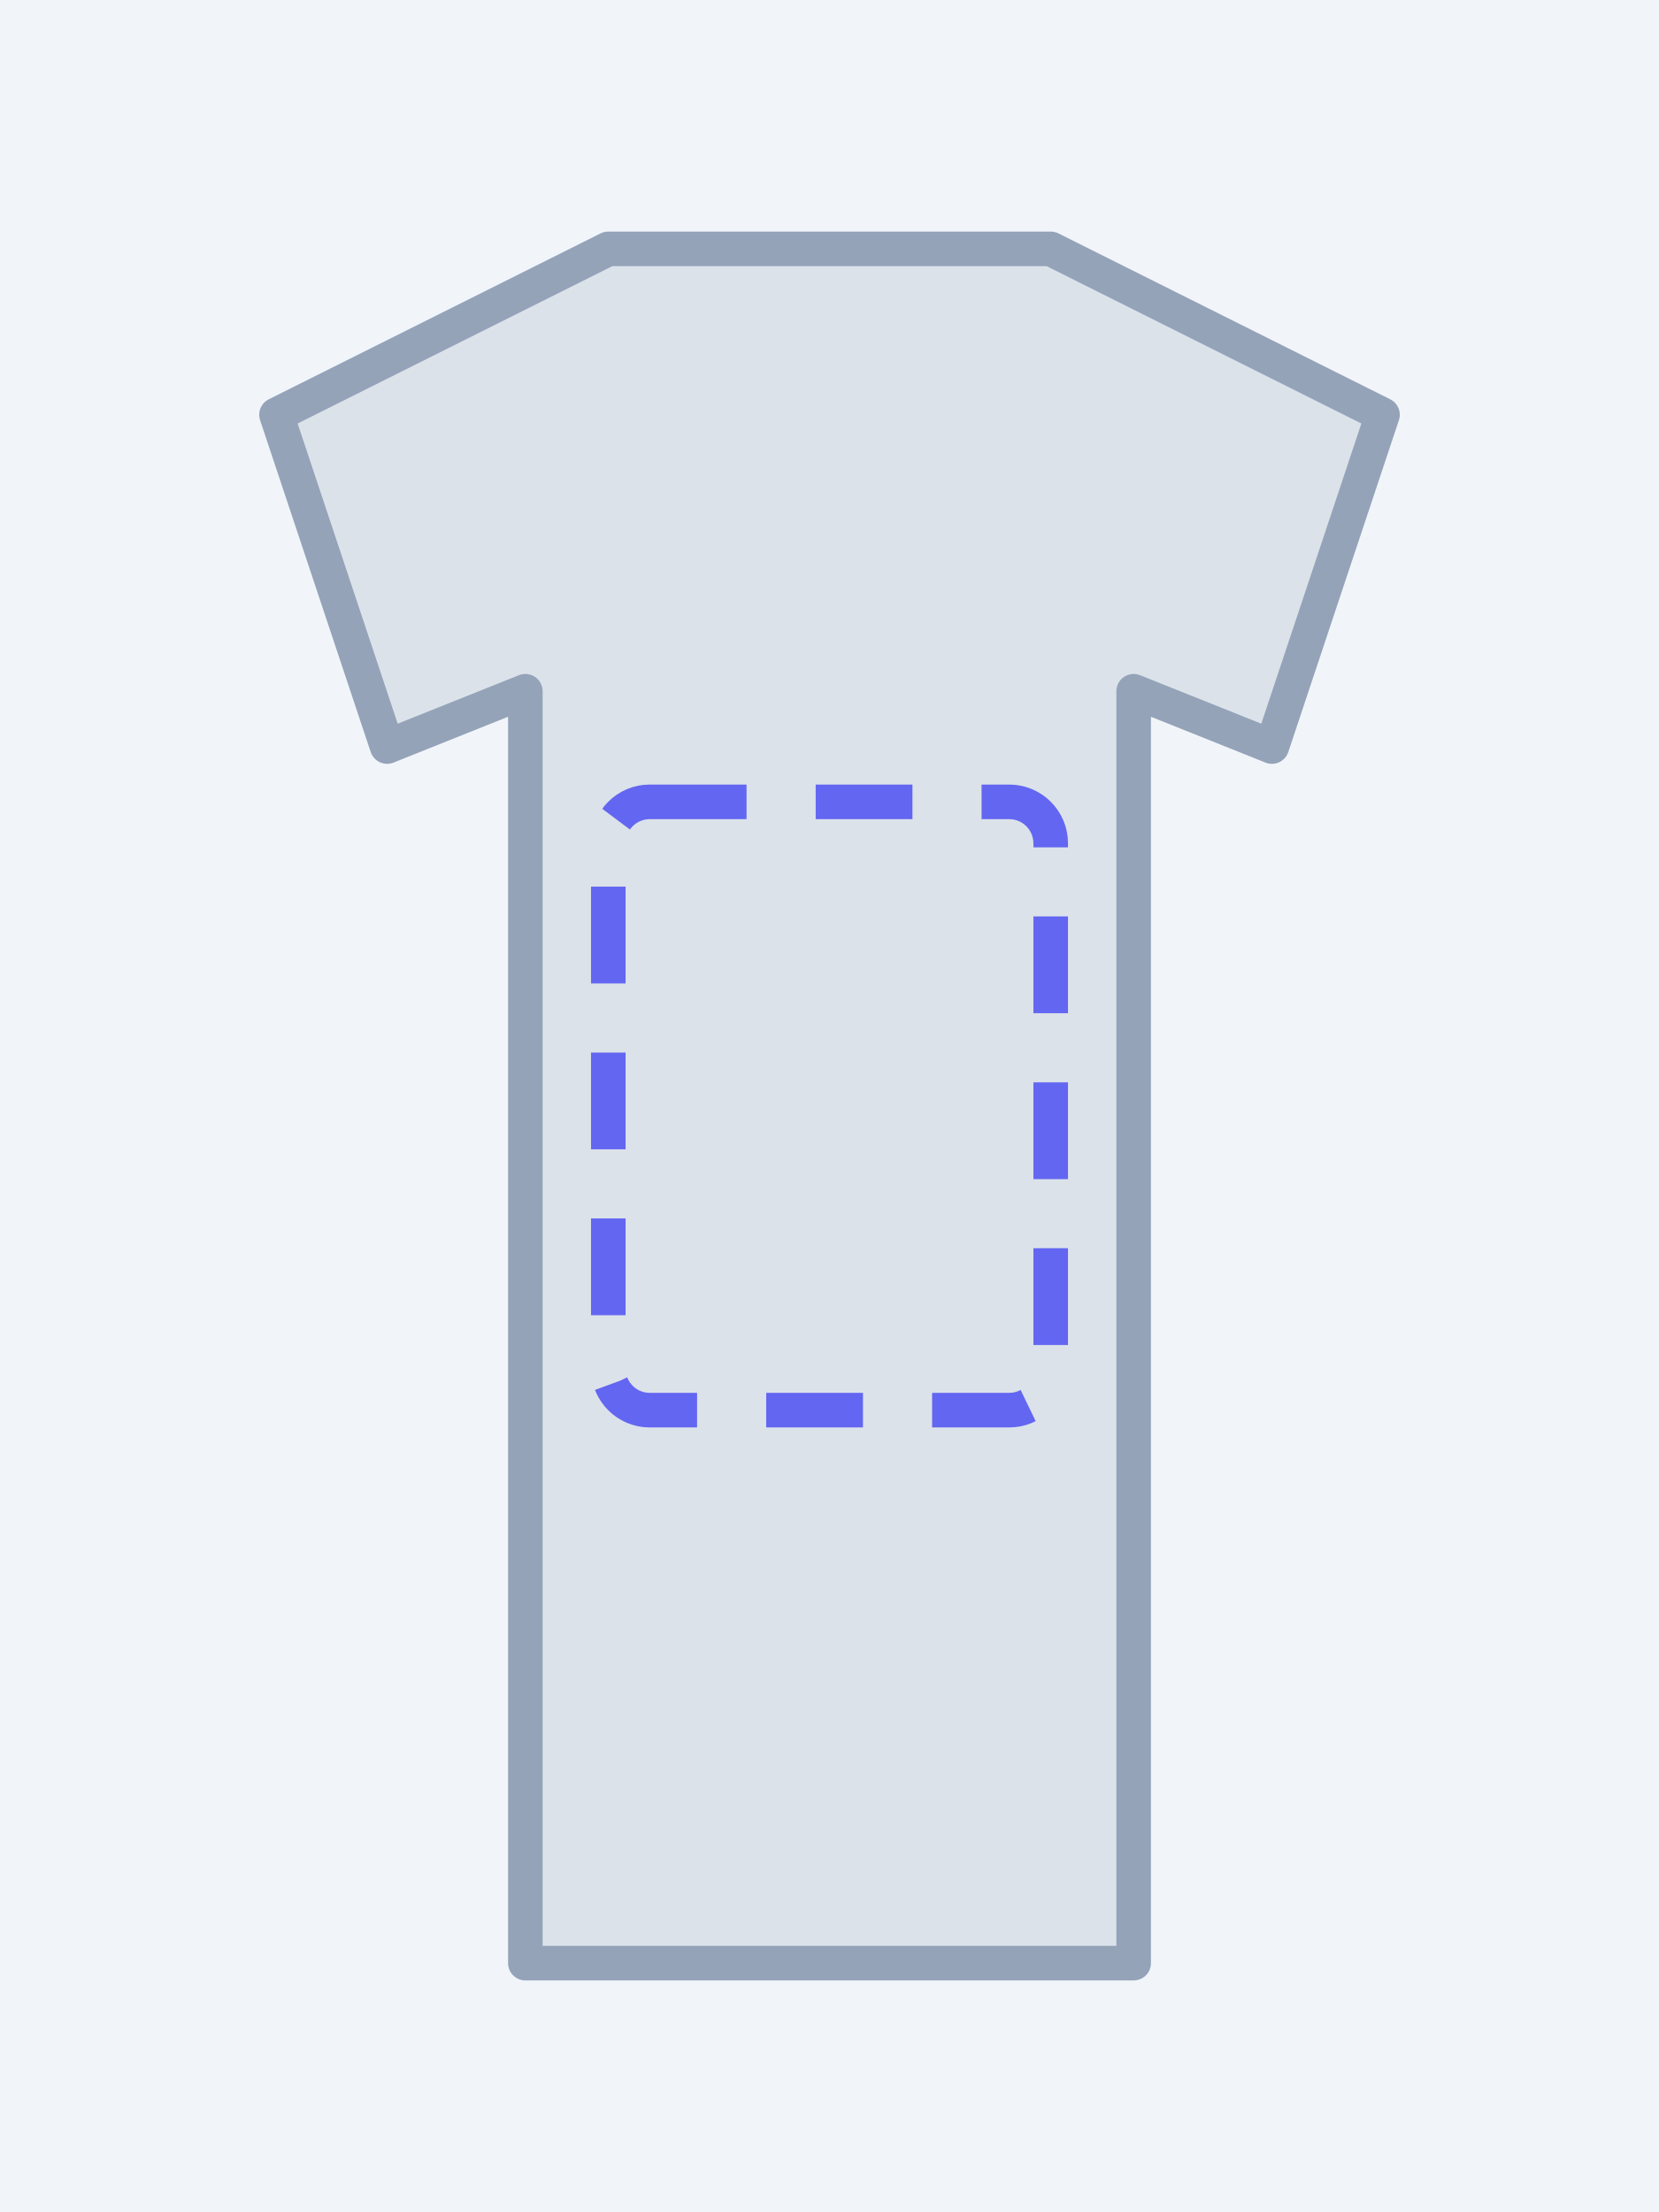
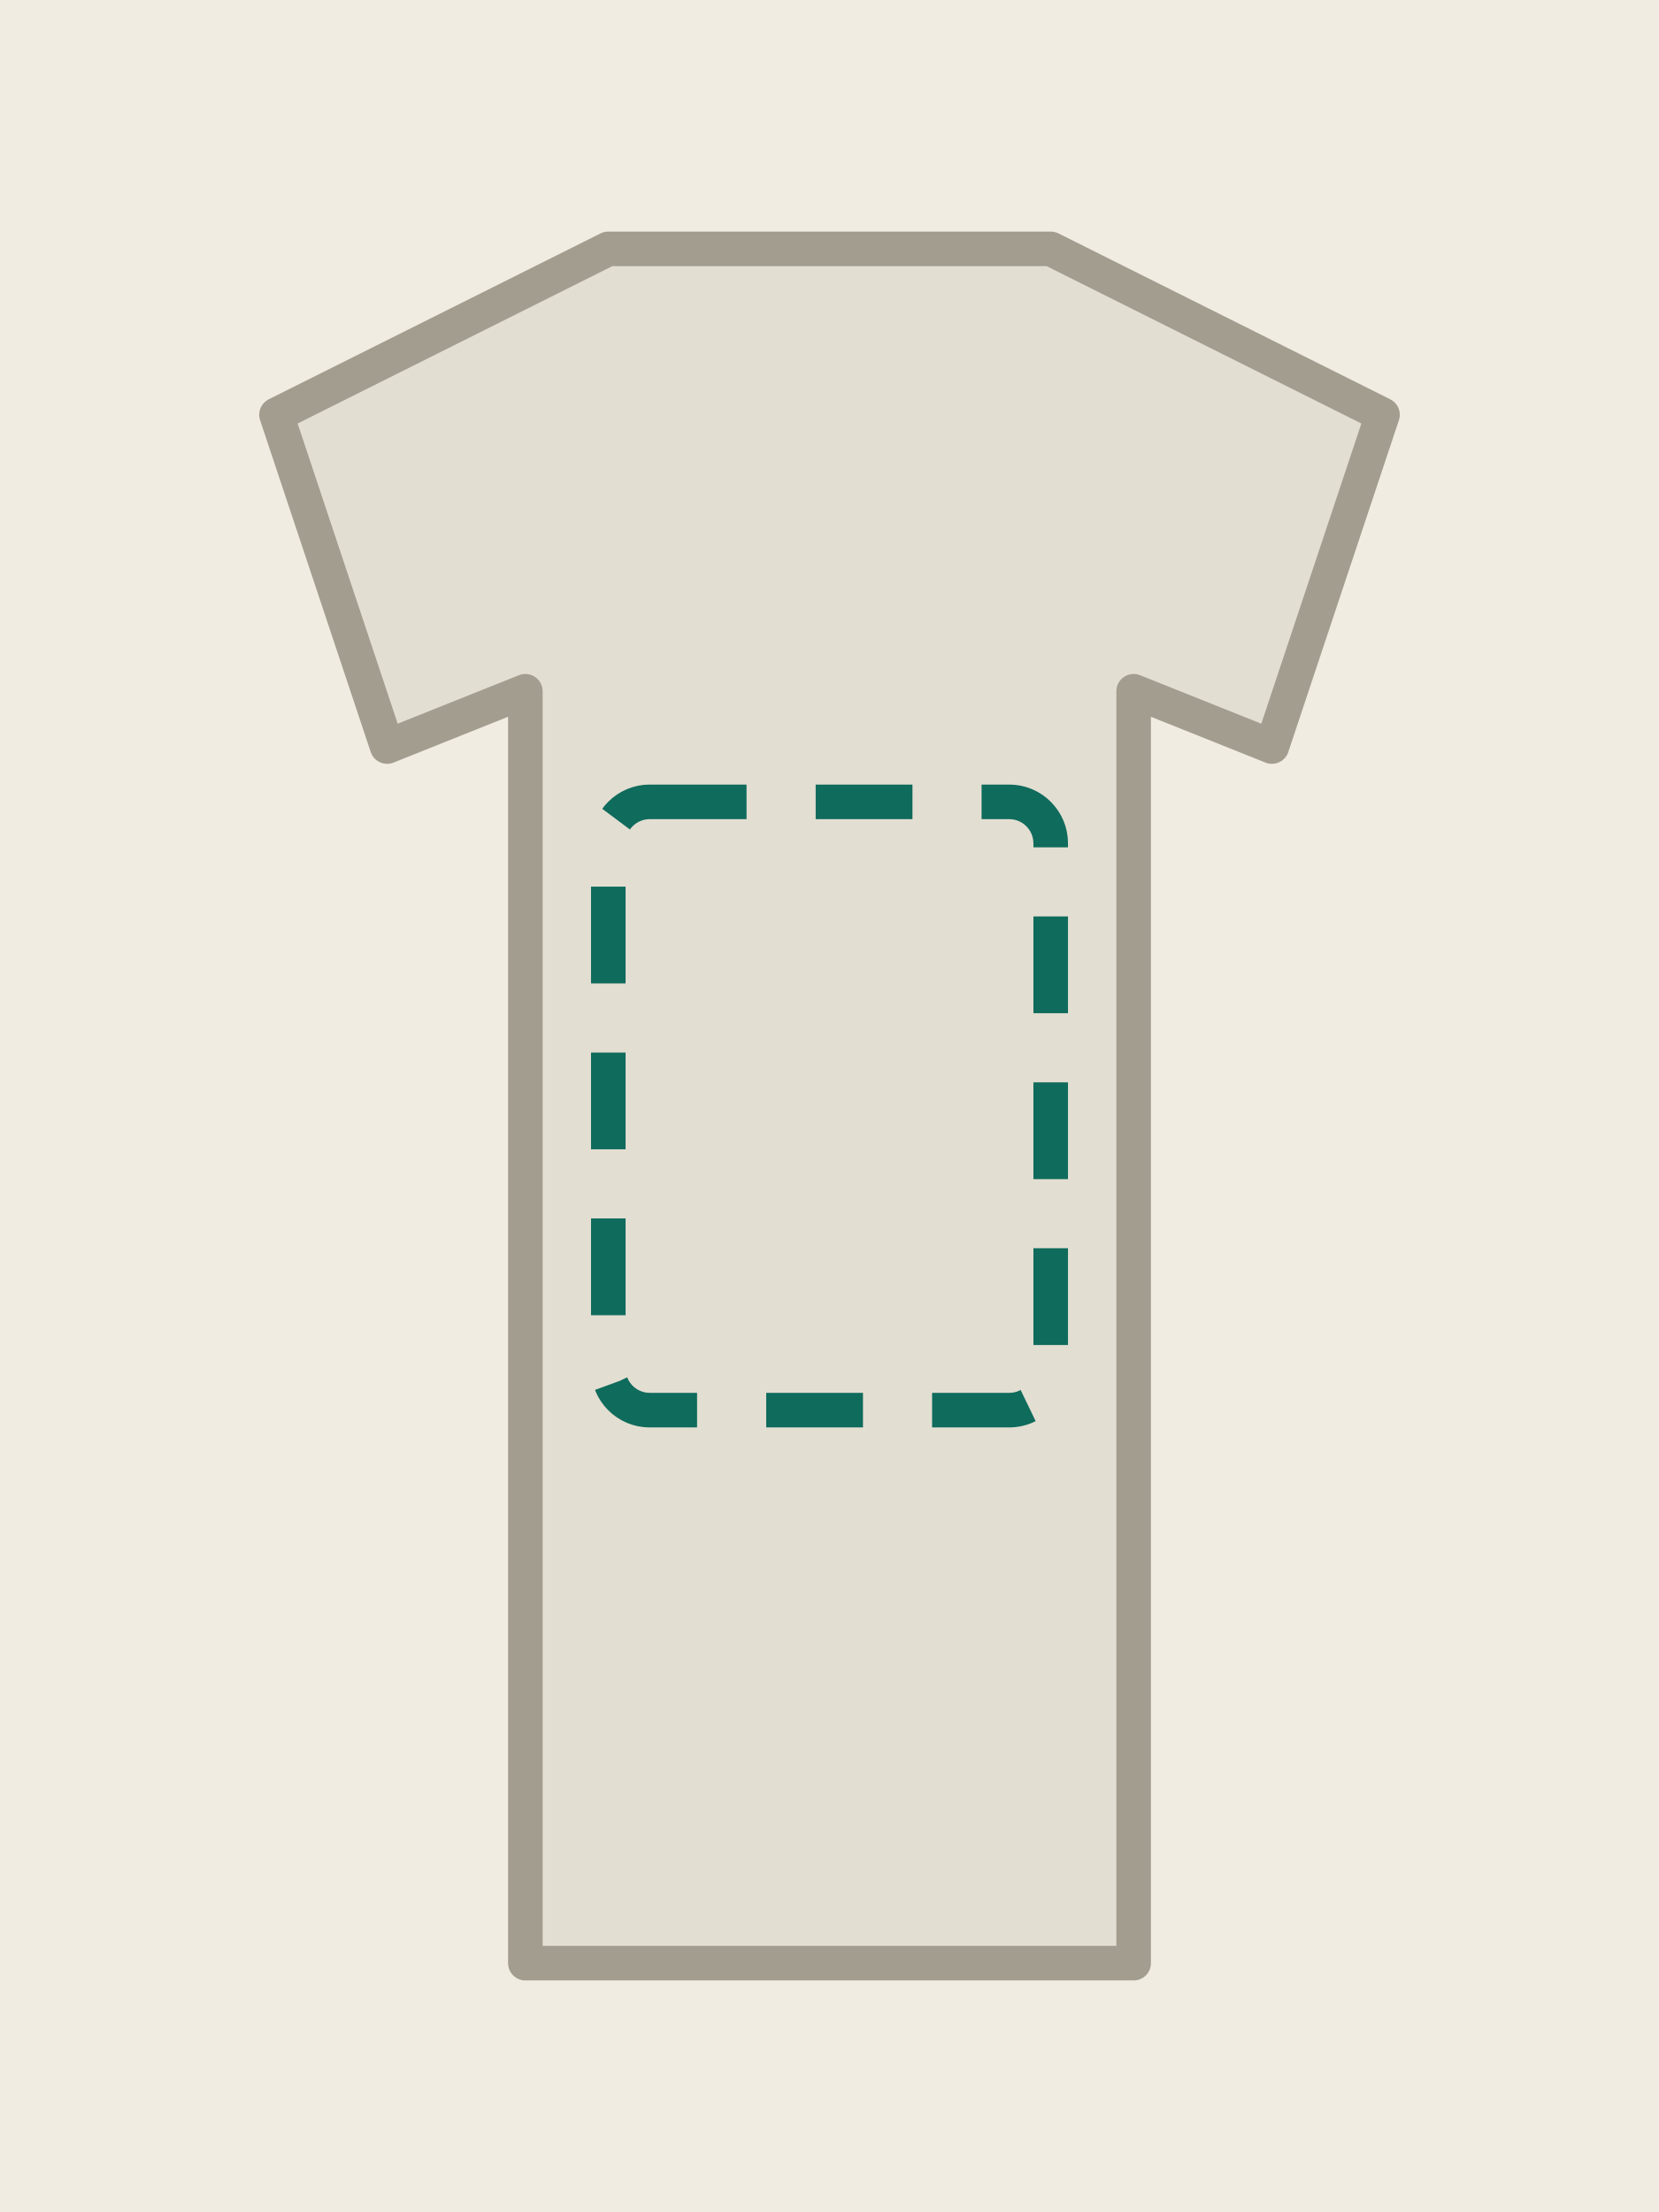
<svg xmlns="http://www.w3.org/2000/svg" viewBox="0 0 120 160" role="img" aria-label="T 恤模板预览">
-   <rect width="120" height="160" fill="#f1f5f9" />
-   <path d="M44 18h32l24 12-8 24-10-4v92H38V50l-10 4-8-24z" fill="#dbe2ea" stroke="#94a3b8" stroke-width="2.5" stroke-linejoin="round" />
-   <rect x="44" y="58" width="32" height="44" rx="3" fill="none" stroke="#6366f1" stroke-width="2.5" stroke-dasharray="7 5" />
+   <rect width="120" height="160" fill="#f0ece1" />
+   <path d="M44 18h32l24 12-8 24-10-4v92H38V50l-10 4-8-24z" fill="#e3ded2" stroke="#a39d8f" stroke-width="2.5" stroke-linejoin="round" />
+   <rect x="44" y="58" width="32" height="44" rx="3" fill="none" stroke="#0f6b5c" stroke-width="2.5" stroke-dasharray="7 5" />
</svg>
